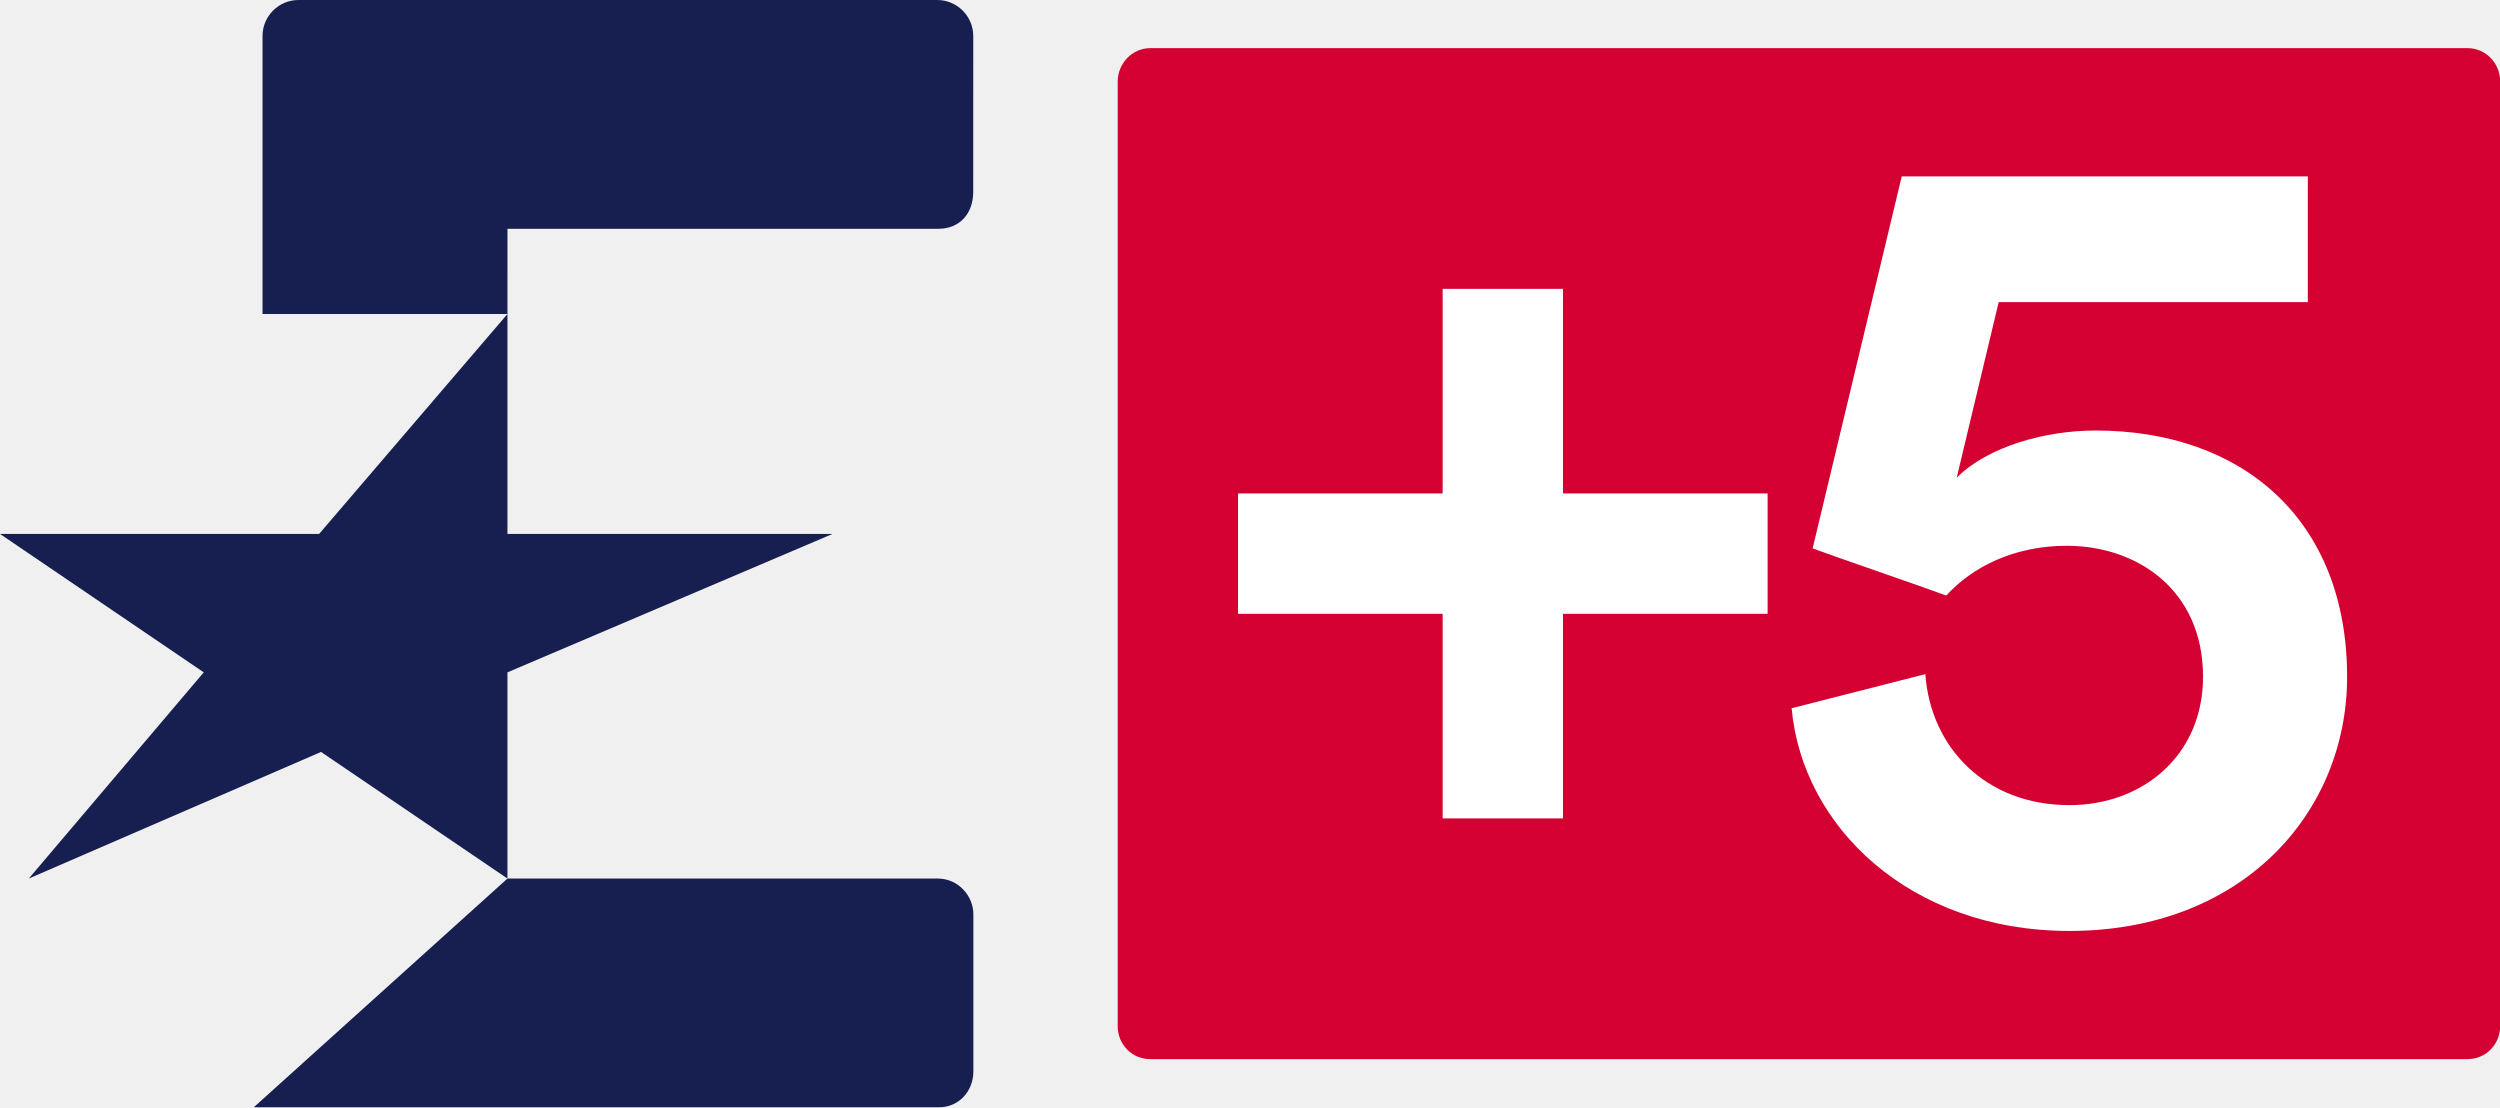
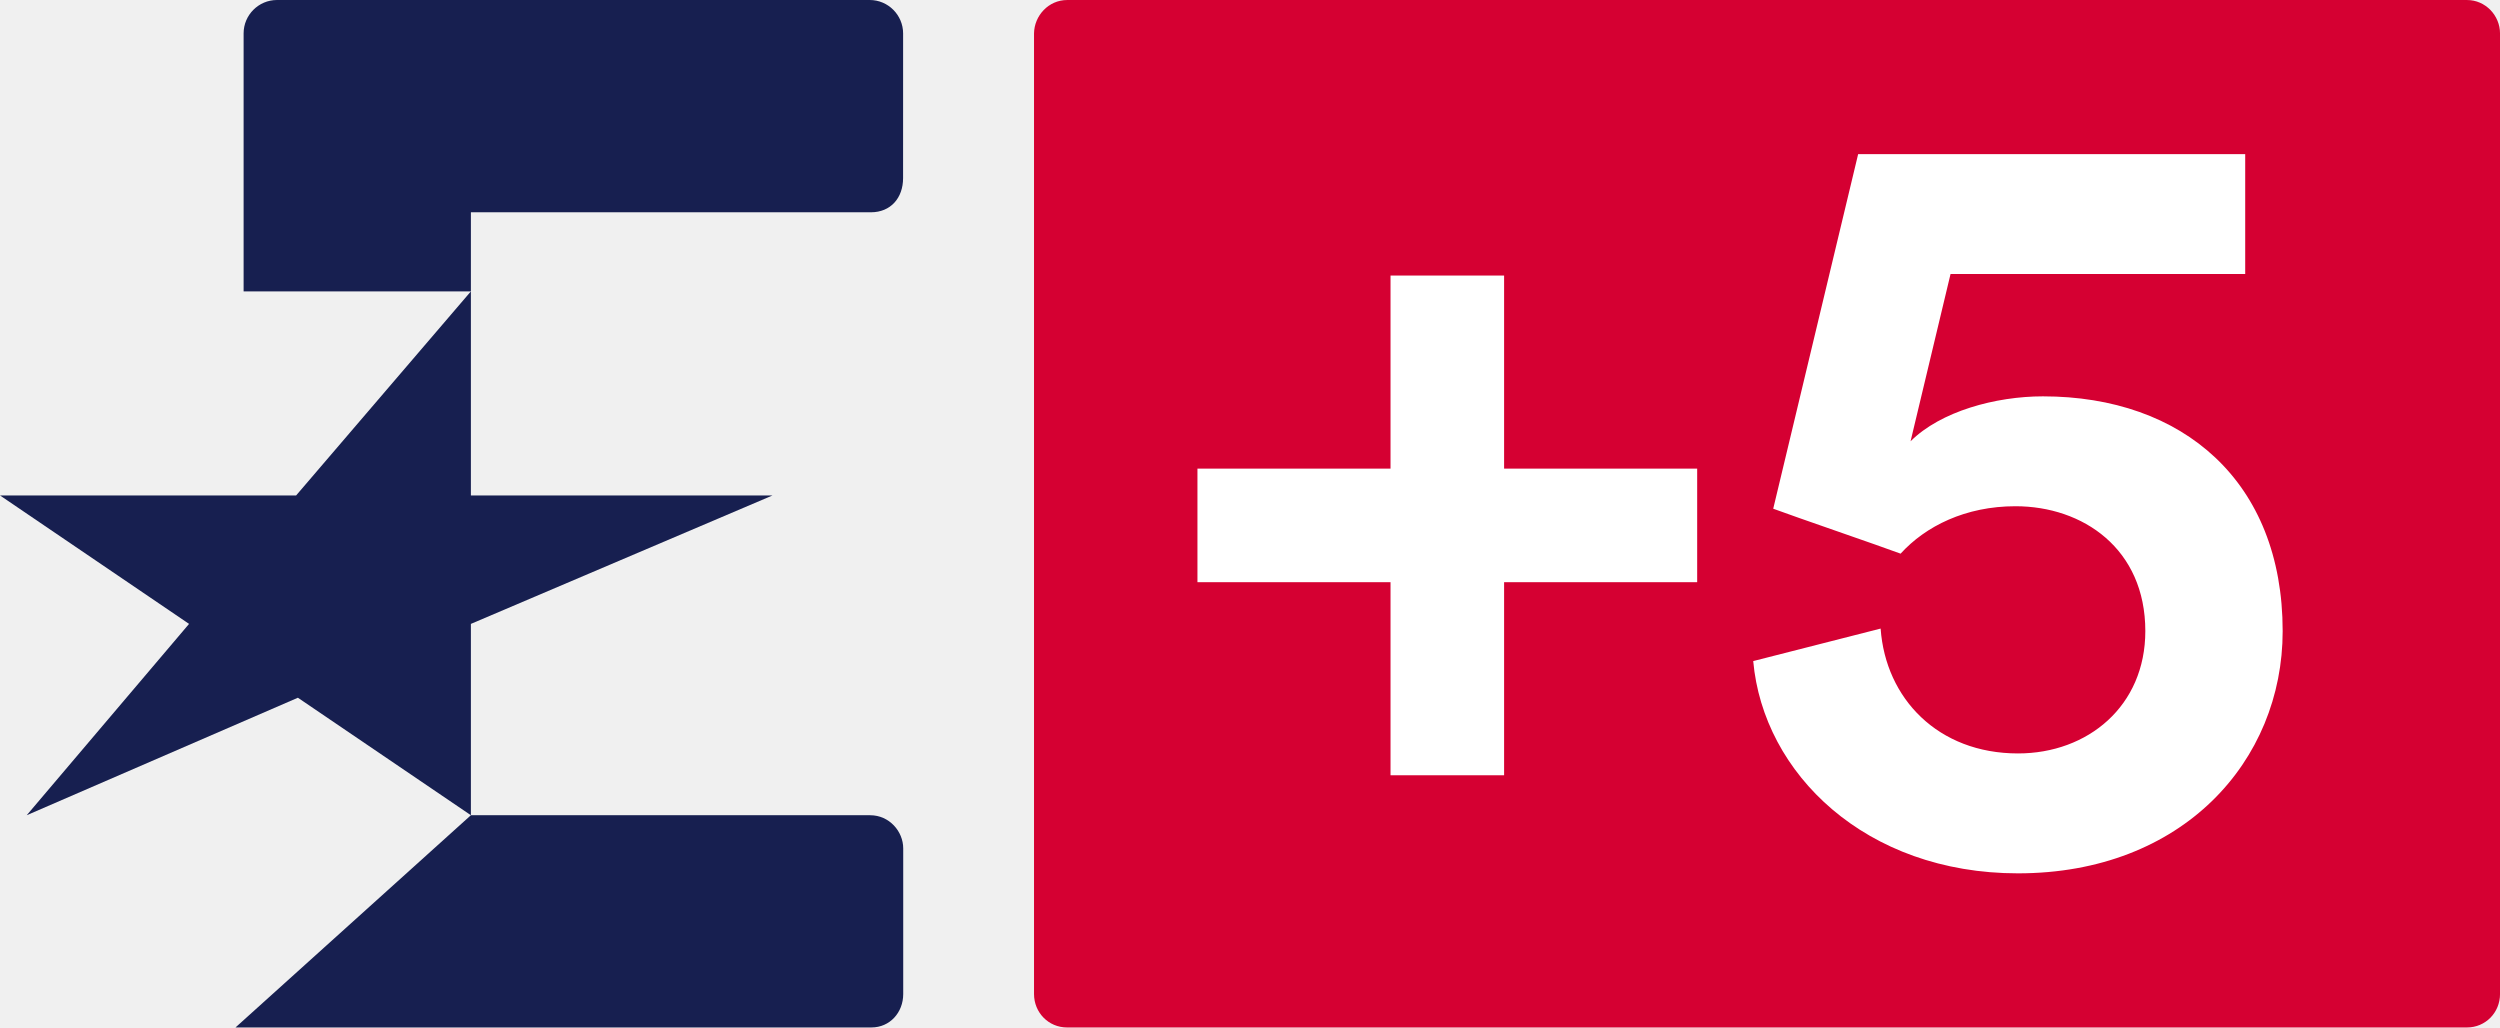
- <svg xmlns="http://www.w3.org/2000/svg" id="Layer_1" width="103.86" height="46" enable-background="new 0 0 1000 611.2" version="1.1" viewBox="0 0 103.86 46" xml:space="preserve">
-   <path id="path36-1-0" d="m102.51 44h-54.727c-0.752 0-1.349-0.605-1.349-1.368l1e-4 -39.263c0.01-0.737 0.601-1.369 1.355-1.369h54.727c0.752 0 1.349 0.632 1.349 1.368v39.263c0 0.763-0.597 1.368-1.349 1.368" fill="#d50032" stroke-width=".667" />
-   <g id="g863-1-9-8" transform="matrix(.076009 0 0 .076009 0 -.45697)" fill="#171f50">
+ <svg xmlns="http://www.w3.org/2000/svg" id="Layer_1" width="535.3" height="220" enable-background="new 0 0 1000 611.2" version="1.1" viewBox="0 0 535.3 220" xml:space="preserve">
+   <path id="path36-1-0" d="m528.21 220h-299.74c-3.941 0-7.066-3.17-7.066-7.168l5.3e-4 -205.66c0.052-3.861 3.146-7.169 7.095-7.169h299.74c3.94 0 7.065 3.308 7.065 7.168v205.66c0 3.998-3.125 7.168-7.065 7.168" fill="#d50032" stroke-width="3.495" />
+   <g id="g863-1-9-8" transform="matrix(.36352 0 0 .36352 0 -2.1859)" fill="#171f50">
    <path id="path2-1-9-9" d="m277.36 177.64h-133.87v-151.97c0-10.824 8.833-19.657 19.657-19.657h349.15c10.845 0 19.656 8.876 19.656 19.721l-0.021 85.187c0 11.711-7.317 20.133-18.964 20.133h-235.6z" />
    <path id="path4-8-1-0" d="m513.02 611.2h-374.3l138.64-125h235.19c11.301 0 19.462 9.569 19.462 19.505v85.836c0 10.846-7.858 19.656-18.682 19.656" />
-     <polygon id="polygon6-4-3-0" points="277.36 177.64 174.42 297.84 0 297.84 111.36 373.5 15.738 486.2 175.46 416.99 277.36 486.2 277.36 373.5 455.03 297.84 277.36 297.84" />
+     <polygon id="polygon6-4-3-0" points="111.36 373.5 15.738 486.2 175.46 416.99 277.36 486.2 277.36 373.5 455.03 297.84 277.36 297.84 277.36 177.64 174.42 297.84 0 297.84" />
  </g>
-   <path id="path9-9-6-3" d="m59.933 12v8.5h-8.5v5h8.5v8.5h5v-8.5h8.5v-5h-8.5v-8.5z" fill="#fff" stroke-width="1.077" />
-   <path id="Fill-14-3" d="m79.986 28.006c0.217 3.049 2.503 5.442 5.986 5.442 3.047 0 5.551-2.067 5.551-5.332 0-3.592-2.721-5.442-5.661-5.442-2.177 0-3.917 0.87-5.006 2.067-0.871-0.327-4.68-1.633-5.552-1.959l3.702-15.455h16.87v5.225h-12.843l-1.743 7.292c1.306-1.305 3.702-1.959 5.769-1.959 6.095 0 10.449 3.702 10.449 10.232 0 5.66-4.354 10.558-11.538 10.558-6.64 0-11.102-4.354-11.538-9.252z" fill="#fff" fill-rule="evenodd" stroke-width=".538" />
+   <path id="path9-9-6" d="m297.74 59v41.341h-41.341v24.318h41.341v41.341h24.318v-41.341h41.341v-24.318h-41.341v-41.341z" fill="#fff" stroke-width="5.238" />
+   <path id="Fill-14-3" d="m402.68 134.59c1.064 14.977 12.298 26.736 29.408 26.736 14.971 0 27.269-10.154 27.269-26.195 0-17.645-13.367-26.736-27.809-26.736-10.694 0-19.244 4.272-24.591 10.154-4.278-1.604-22.992-8.02-27.275-9.624l18.185-75.925h82.876v25.67h-63.093l-8.561 35.82c6.416-6.411 18.185-9.624 28.343-9.624 29.943 0 51.332 18.185 51.332 50.266 0 27.804-21.39 51.868-56.682 51.868-32.621 0-54.54-21.388-56.682-45.45z" fill="#fff" fill-rule="evenodd" stroke-width="2.644" />
</svg>
